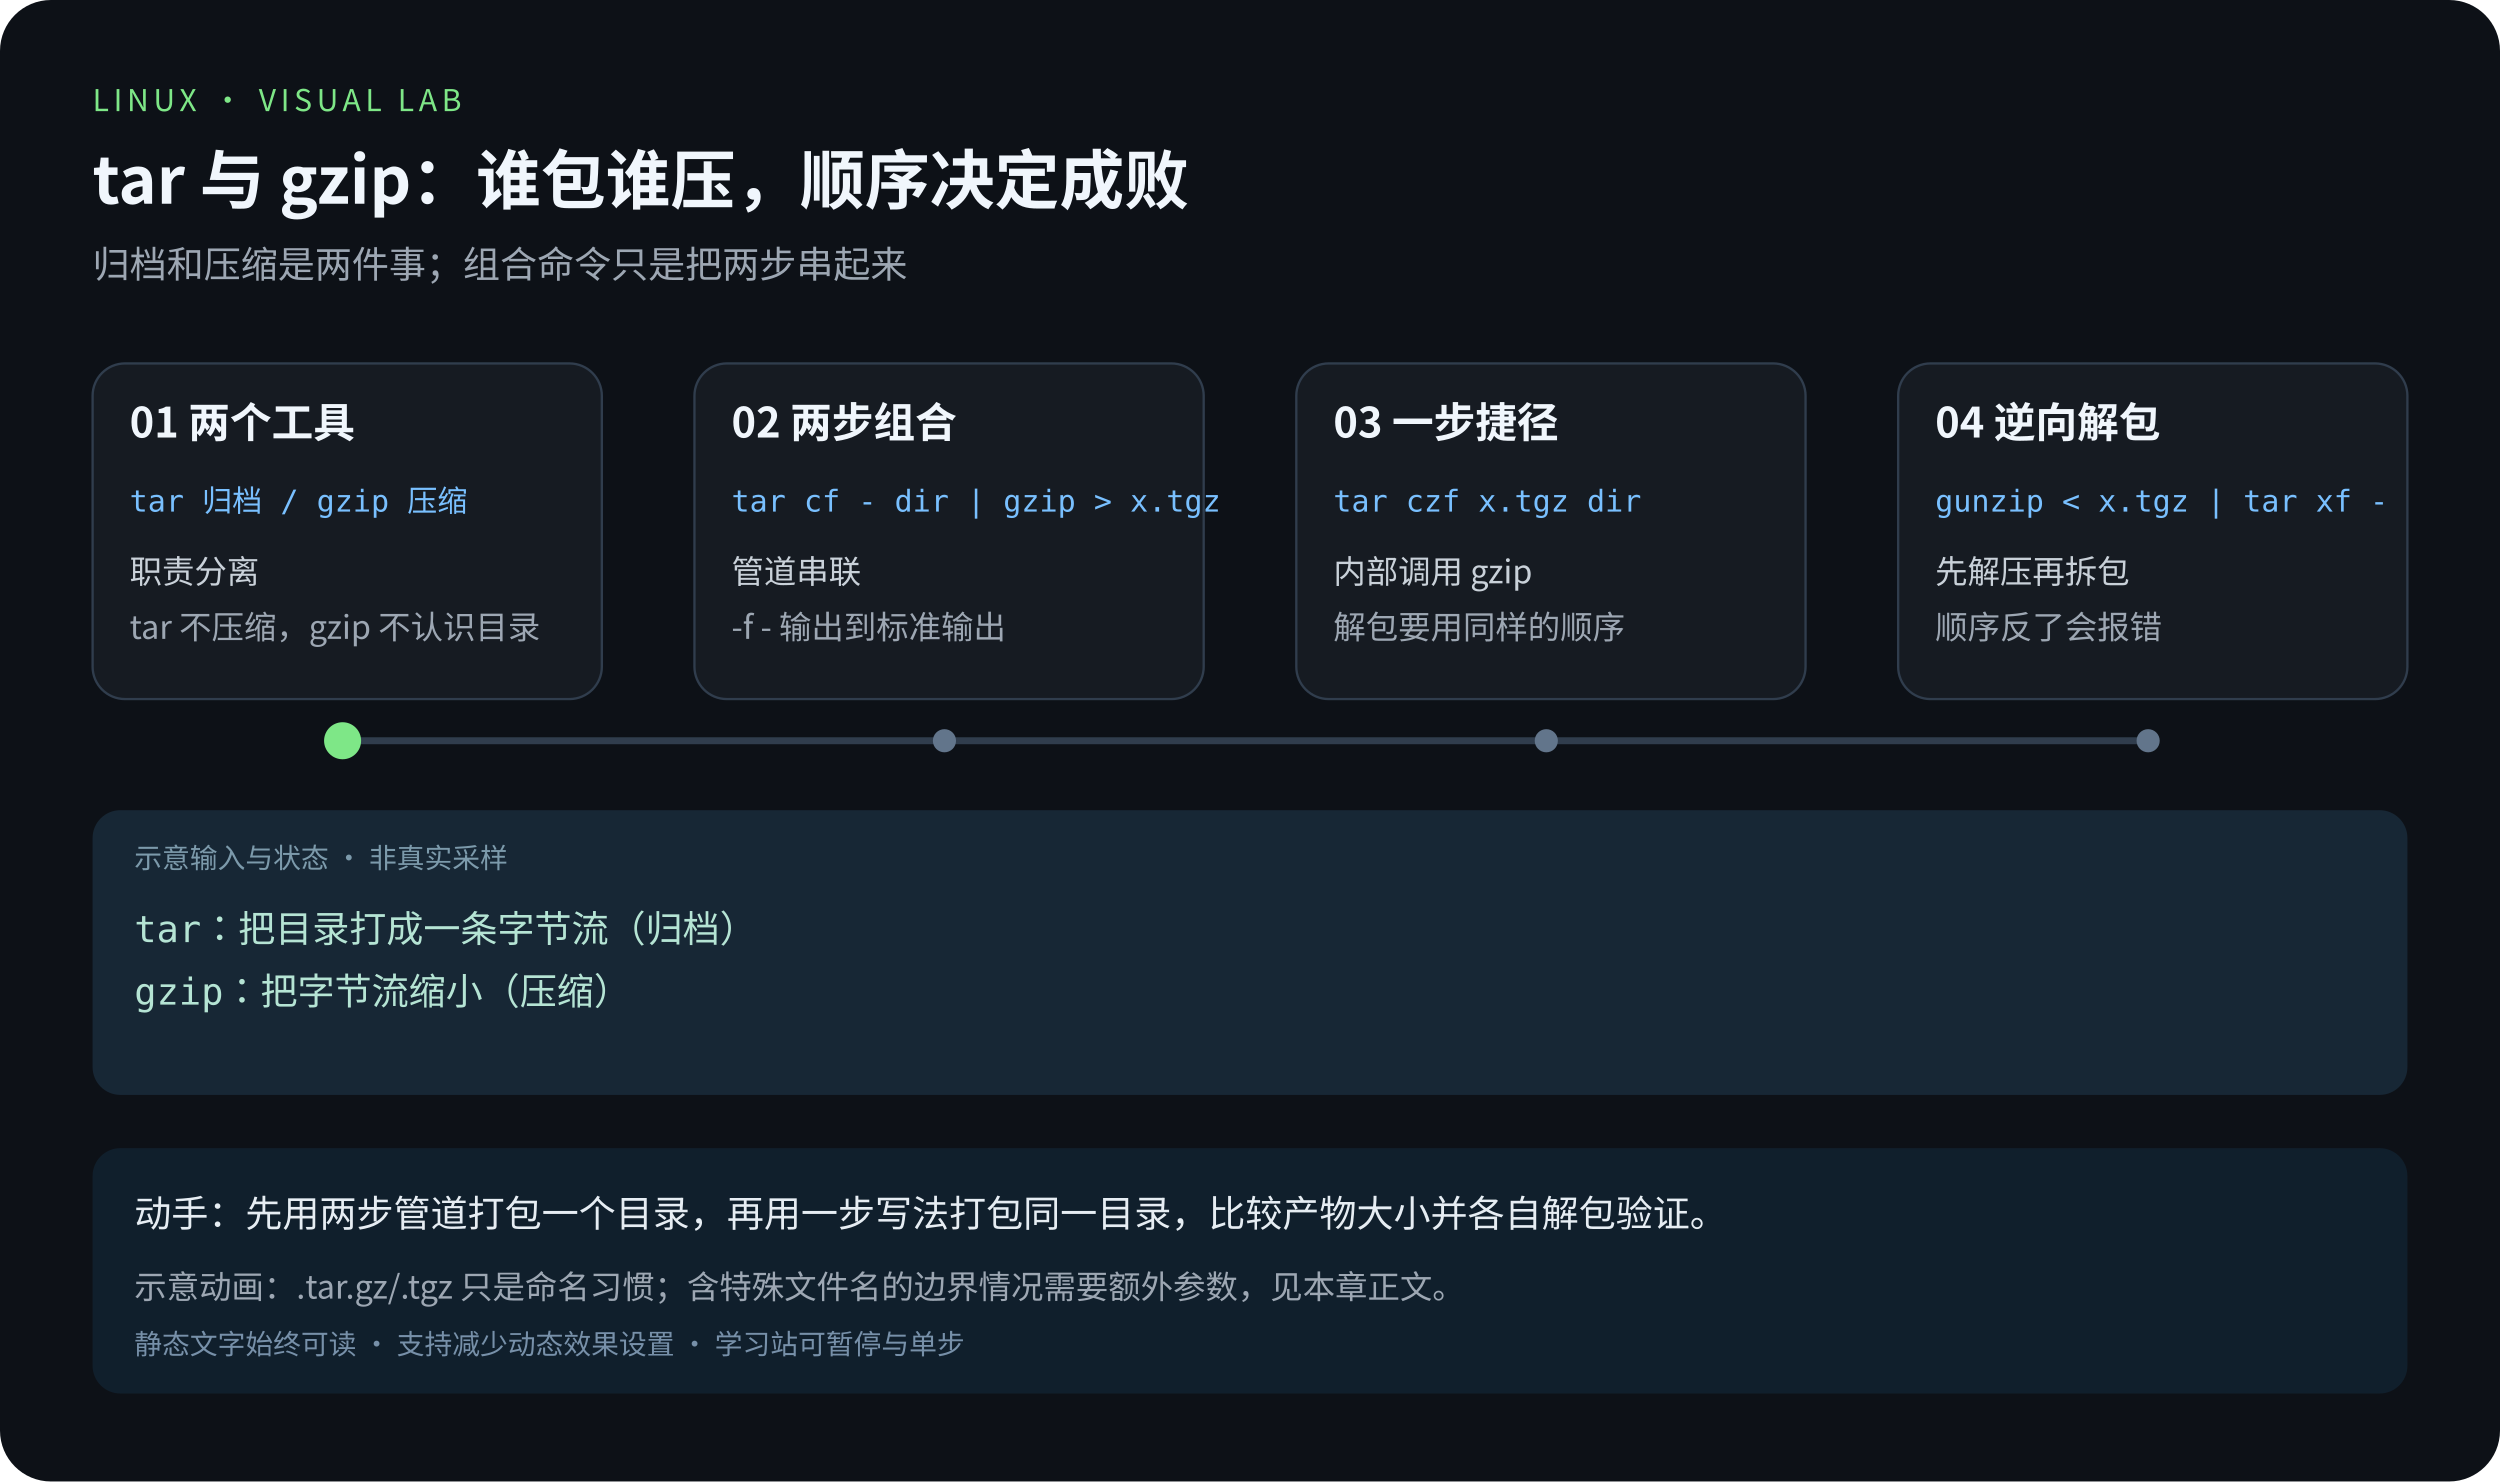
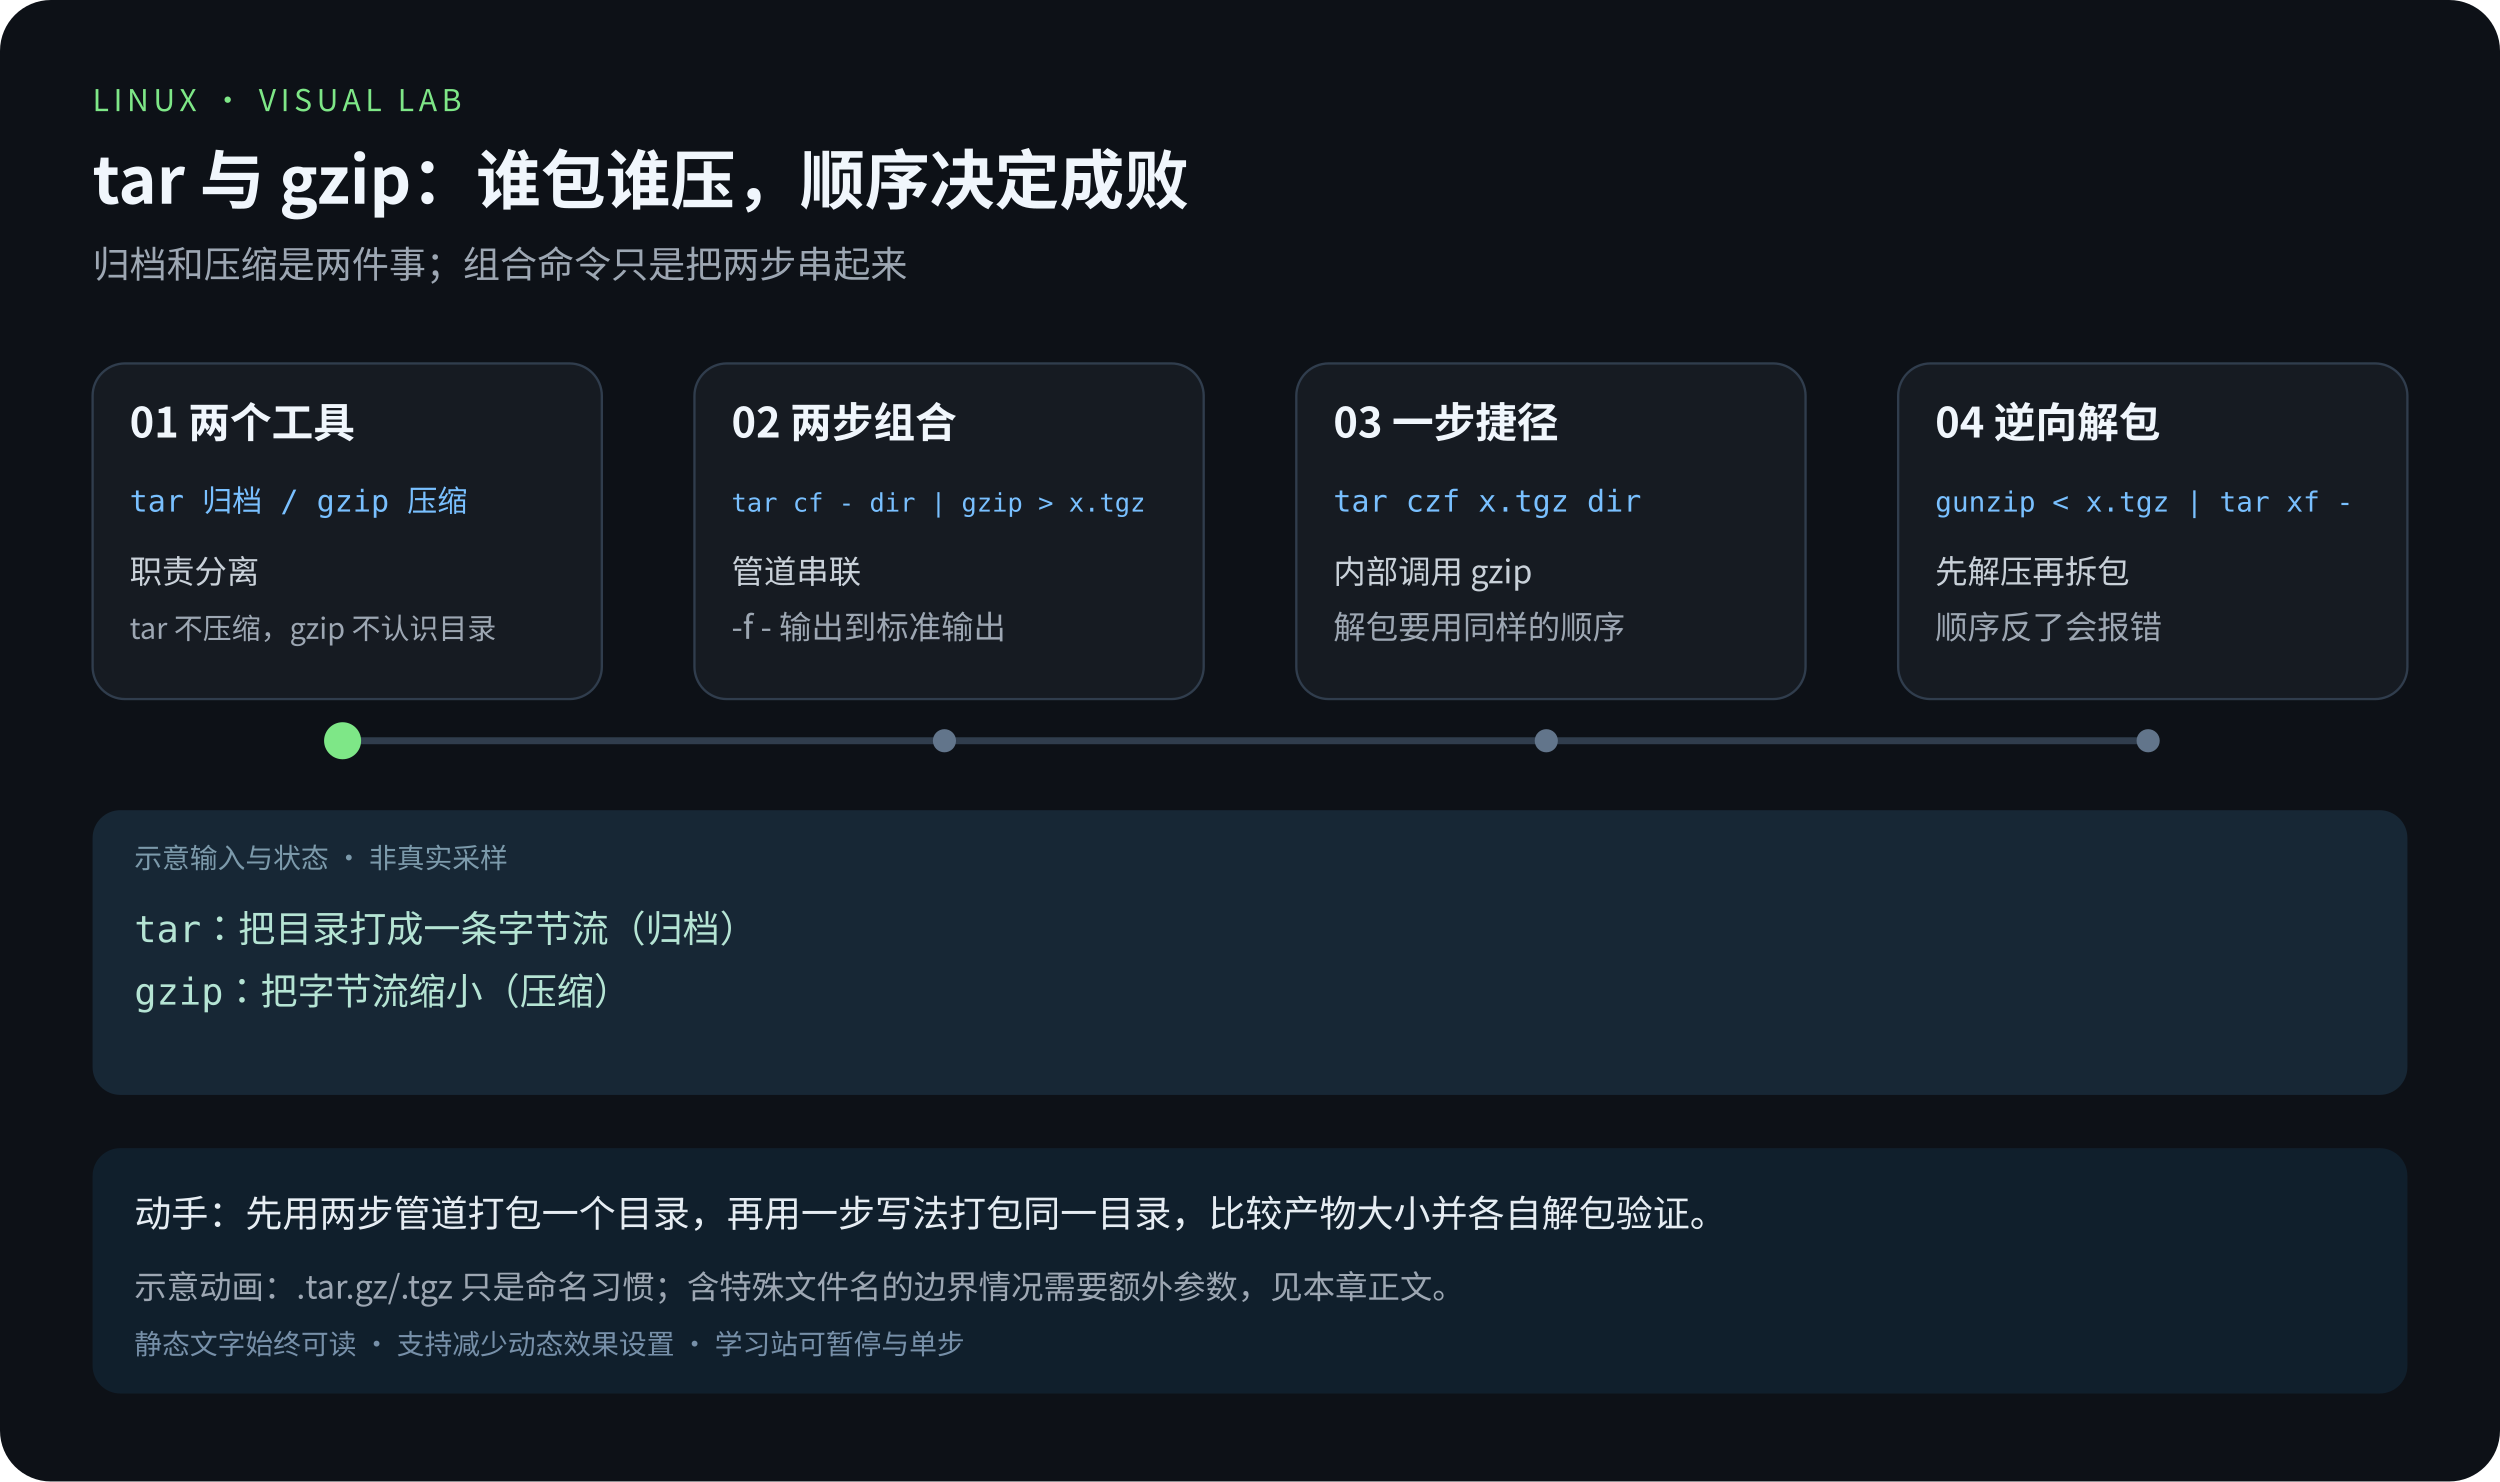
<svg xmlns="http://www.w3.org/2000/svg" width="1080" height="640" viewBox="0 0 1080 640" role="img" aria-labelledby="title desc">
  <style>
text{font-family:"Noto Sans CJK SC","Microsoft YaHei",sans-serif}
.code{font-family:Consolas,monospace}
.focus{opacity:0}
.output{opacity:0}.output.phase-0{opacity:1}
@keyframes step0{0%,24.9%{opacity:1}25%,100%{opacity:0}}.phase-0{animation:step0 12s linear 3}@keyframes step1{0%,24.9%{opacity:0}25%,49.9%{opacity:1}50%,100%{opacity:0}}.phase-1{animation:step1 12s linear 3}@keyframes step2{0%,49.9%{opacity:0}50%,74.9%{opacity:1}75%,100%{opacity:0}}.phase-2{animation:step2 12s linear 3}@keyframes step3{0%,74.9%{opacity:0}75%,100%{opacity:1}}.phase-3{animation:step3 12s linear 3}
@keyframes travel{0%,15%{transform:translateX(0)}25%,40%{transform:translateX(260px)}50%,65%{transform:translateX(520px)}75%,100%{transform:translateX(780px)}}
.token{animation:travel 12s ease-in-out 3}
@media (prefers-reduced-motion:reduce){.focus,.token,.output{animation:none}.token{display:none}}
</style>
  <rect width="1080" height="640" rx="22" fill="#0d1117" />
  <text x="40" y="48" fill="#7ee787" font-size="13" letter-spacing="2">LINUX · VISUAL LAB</text>
  <text x="40" y="88" fill="#f0f6fc" font-size="28" font-weight="bold">tar 与 gzip：谁包谁压，顺序决定成败</text>
  <text x="40" y="120" fill="#9da7b3" font-size="16">归档和压缩是两件事；组合命令只是把两步串起来</text>
  <path d="M148 320 H928" fill="none" stroke="#303d4d" stroke-width="3" />
  <g>
    <rect x="40" y="157" width="220" height="145" rx="14" fill="#161b22" stroke="#303d4d" />
    <rect class="focus phase-0" x="40" y="157" width="220" height="145" rx="14" fill="none" stroke="#58a6ff" stroke-width="3" />
    <text x="56" y="189" fill="#f0f6fc" font-size="18" font-weight="bold">01 两个工具</text>
    <text class="code" x="56" y="221" fill="#79c0ff" font-size="13">tar 归档 / gzip 压缩</text>
    <text x="56" y="252" fill="#c9d1d9" font-size="14">职责分离</text>
-     <text x="56" y="276" fill="#9da7b3" font-size="14">tar 不压缩，gzip 不认识目录</text>
+     <text x="56" y="276" fill="#9da7b3" font-size="12.5">tar 不压缩，gzip 不认识目录</text>
    <circle cx="148" cy="320" r="5" fill="#62758b" />
  </g>
  <g>
    <rect x="300" y="157" width="220" height="145" rx="14" fill="#161b22" stroke="#303d4d" />
    <rect class="focus phase-1" x="300" y="157" width="220" height="145" rx="14" fill="none" stroke="#58a6ff" stroke-width="3" />
    <text x="316" y="189" fill="#f0f6fc" font-size="18" font-weight="bold">02 两步组合</text>
-     <text class="code" x="316" y="221" fill="#79c0ff" font-size="13">tar cf - dir | gzip &gt; x.tgz</text>
+     <text class="code" x="316" y="221" fill="#79c0ff" font-size="11">tar cf - dir | gzip &gt; x.tgz</text>
    <text x="316" y="252" fill="#c9d1d9" font-size="14">管道串联</text>
    <text x="316" y="276" fill="#9da7b3" font-size="14">-f - 输出到标准输出</text>
    <circle cx="408" cy="320" r="5" fill="#62758b" />
  </g>
  <g>
    <rect x="560" y="157" width="220" height="145" rx="14" fill="#161b22" stroke="#303d4d" />
    <rect class="focus phase-2" x="560" y="157" width="220" height="145" rx="14" fill="none" stroke="#58a6ff" stroke-width="3" />
    <text x="576" y="189" fill="#f0f6fc" font-size="18" font-weight="bold">03 一步捷径</text>
    <text class="code" x="576" y="221" fill="#79c0ff" font-size="13">tar czf x.tgz dir</text>
    <text x="576" y="252" fill="#c9d1d9" font-size="14">内部调用 gzip</text>
    <text x="576" y="276" fill="#9da7b3" font-size="14">解包要用同样的顺序</text>
    <circle cx="668" cy="320" r="5" fill="#62758b" />
  </g>
  <g>
    <rect x="820" y="157" width="220" height="145" rx="14" fill="#161b22" stroke="#303d4d" />
    <rect class="focus phase-3" x="820" y="157" width="220" height="145" rx="14" fill="none" stroke="#58a6ff" stroke-width="3" />
    <text x="836" y="189" fill="#f0f6fc" font-size="18" font-weight="bold">04 逆向解包</text>
-     <text class="code" x="836" y="221" fill="#79c0ff" font-size="13">gunzip &lt; x.tgz | tar xf -</text>
+     <text class="code" x="836" y="221" fill="#79c0ff" font-size="12">gunzip &lt; x.tgz | tar xf -</text>
    <text x="836" y="252" fill="#c9d1d9" font-size="14">先解压再拆包</text>
    <text x="836" y="276" fill="#9da7b3" font-size="14">顺序反了会报错</text>
    <circle cx="928" cy="320" r="5" fill="#62758b" />
  </g>
  <rect x="40" y="350" width="1000" height="123" rx="12" fill="#172735" />
  <text x="58" y="375" fill="#7c9aab" font-size="12">示意输入与状态 · 非真实采样</text>
  <g class="output phase-0">
    <text class="code" x="58" y="407" fill="#b5e4d4" font-size="16">tar：把目录打成一条字节流（归档）</text>
    <text class="code" x="58" y="434" fill="#b5e4d4" font-size="16">gzip：把字节流缩小（压缩）</text>
  </g>
  <g class="output phase-1">
    <text class="code" x="58" y="407" fill="#b5e4d4" font-size="16">tar cf - docs | gzip &gt; docs.tgz</text>
    <text class="code" x="58" y="434" fill="#b5e4d4" font-size="16">管道：左边输出就是右边输入</text>
  </g>
  <g class="output phase-2">
    <text class="code" x="58" y="407" fill="#b5e4d4" font-size="16">tar czf docs.tgz docs（z 表示 gzip）</text>
    <text class="code" x="58" y="434" fill="#b5e4d4" font-size="16">解包同样用 tar xzf docs.tgz</text>
  </g>
  <g class="output phase-3">
    <text class="code" x="58" y="407" fill="#b5e4d4" font-size="16">gunzip &lt; docs.tgz | tar xf -</text>
    <text class="code" x="58" y="434" fill="#b5e4d4" font-size="16">先解压流，再拆包到当前目录</text>
  </g>
  <circle class="token" cx="148" cy="320" r="8" fill="#7ee787" />
  <rect x="40" y="496" width="1000" height="106" rx="12" fill="#101f2c" />
  <text x="58" y="530" fill="#e6edf3" font-size="16">动手：先用两步管道打包一个目录，再用一步写法打包同一目录，比较产物大小并各自解包验证。</text>
  <text x="58" y="561" fill="#9da7b3" font-size="14">示意动画：.tar.gz/.tgz 只是命名习惯；含特殊文件名的边界情况需要额外参数，见本章正文。</text>
  <text x="58" y="585" fill="#7790a9" font-size="12">静态文字始终可读 · 支持减少动态效果设置 · 学习站可暂停与单步</text>
</svg>
